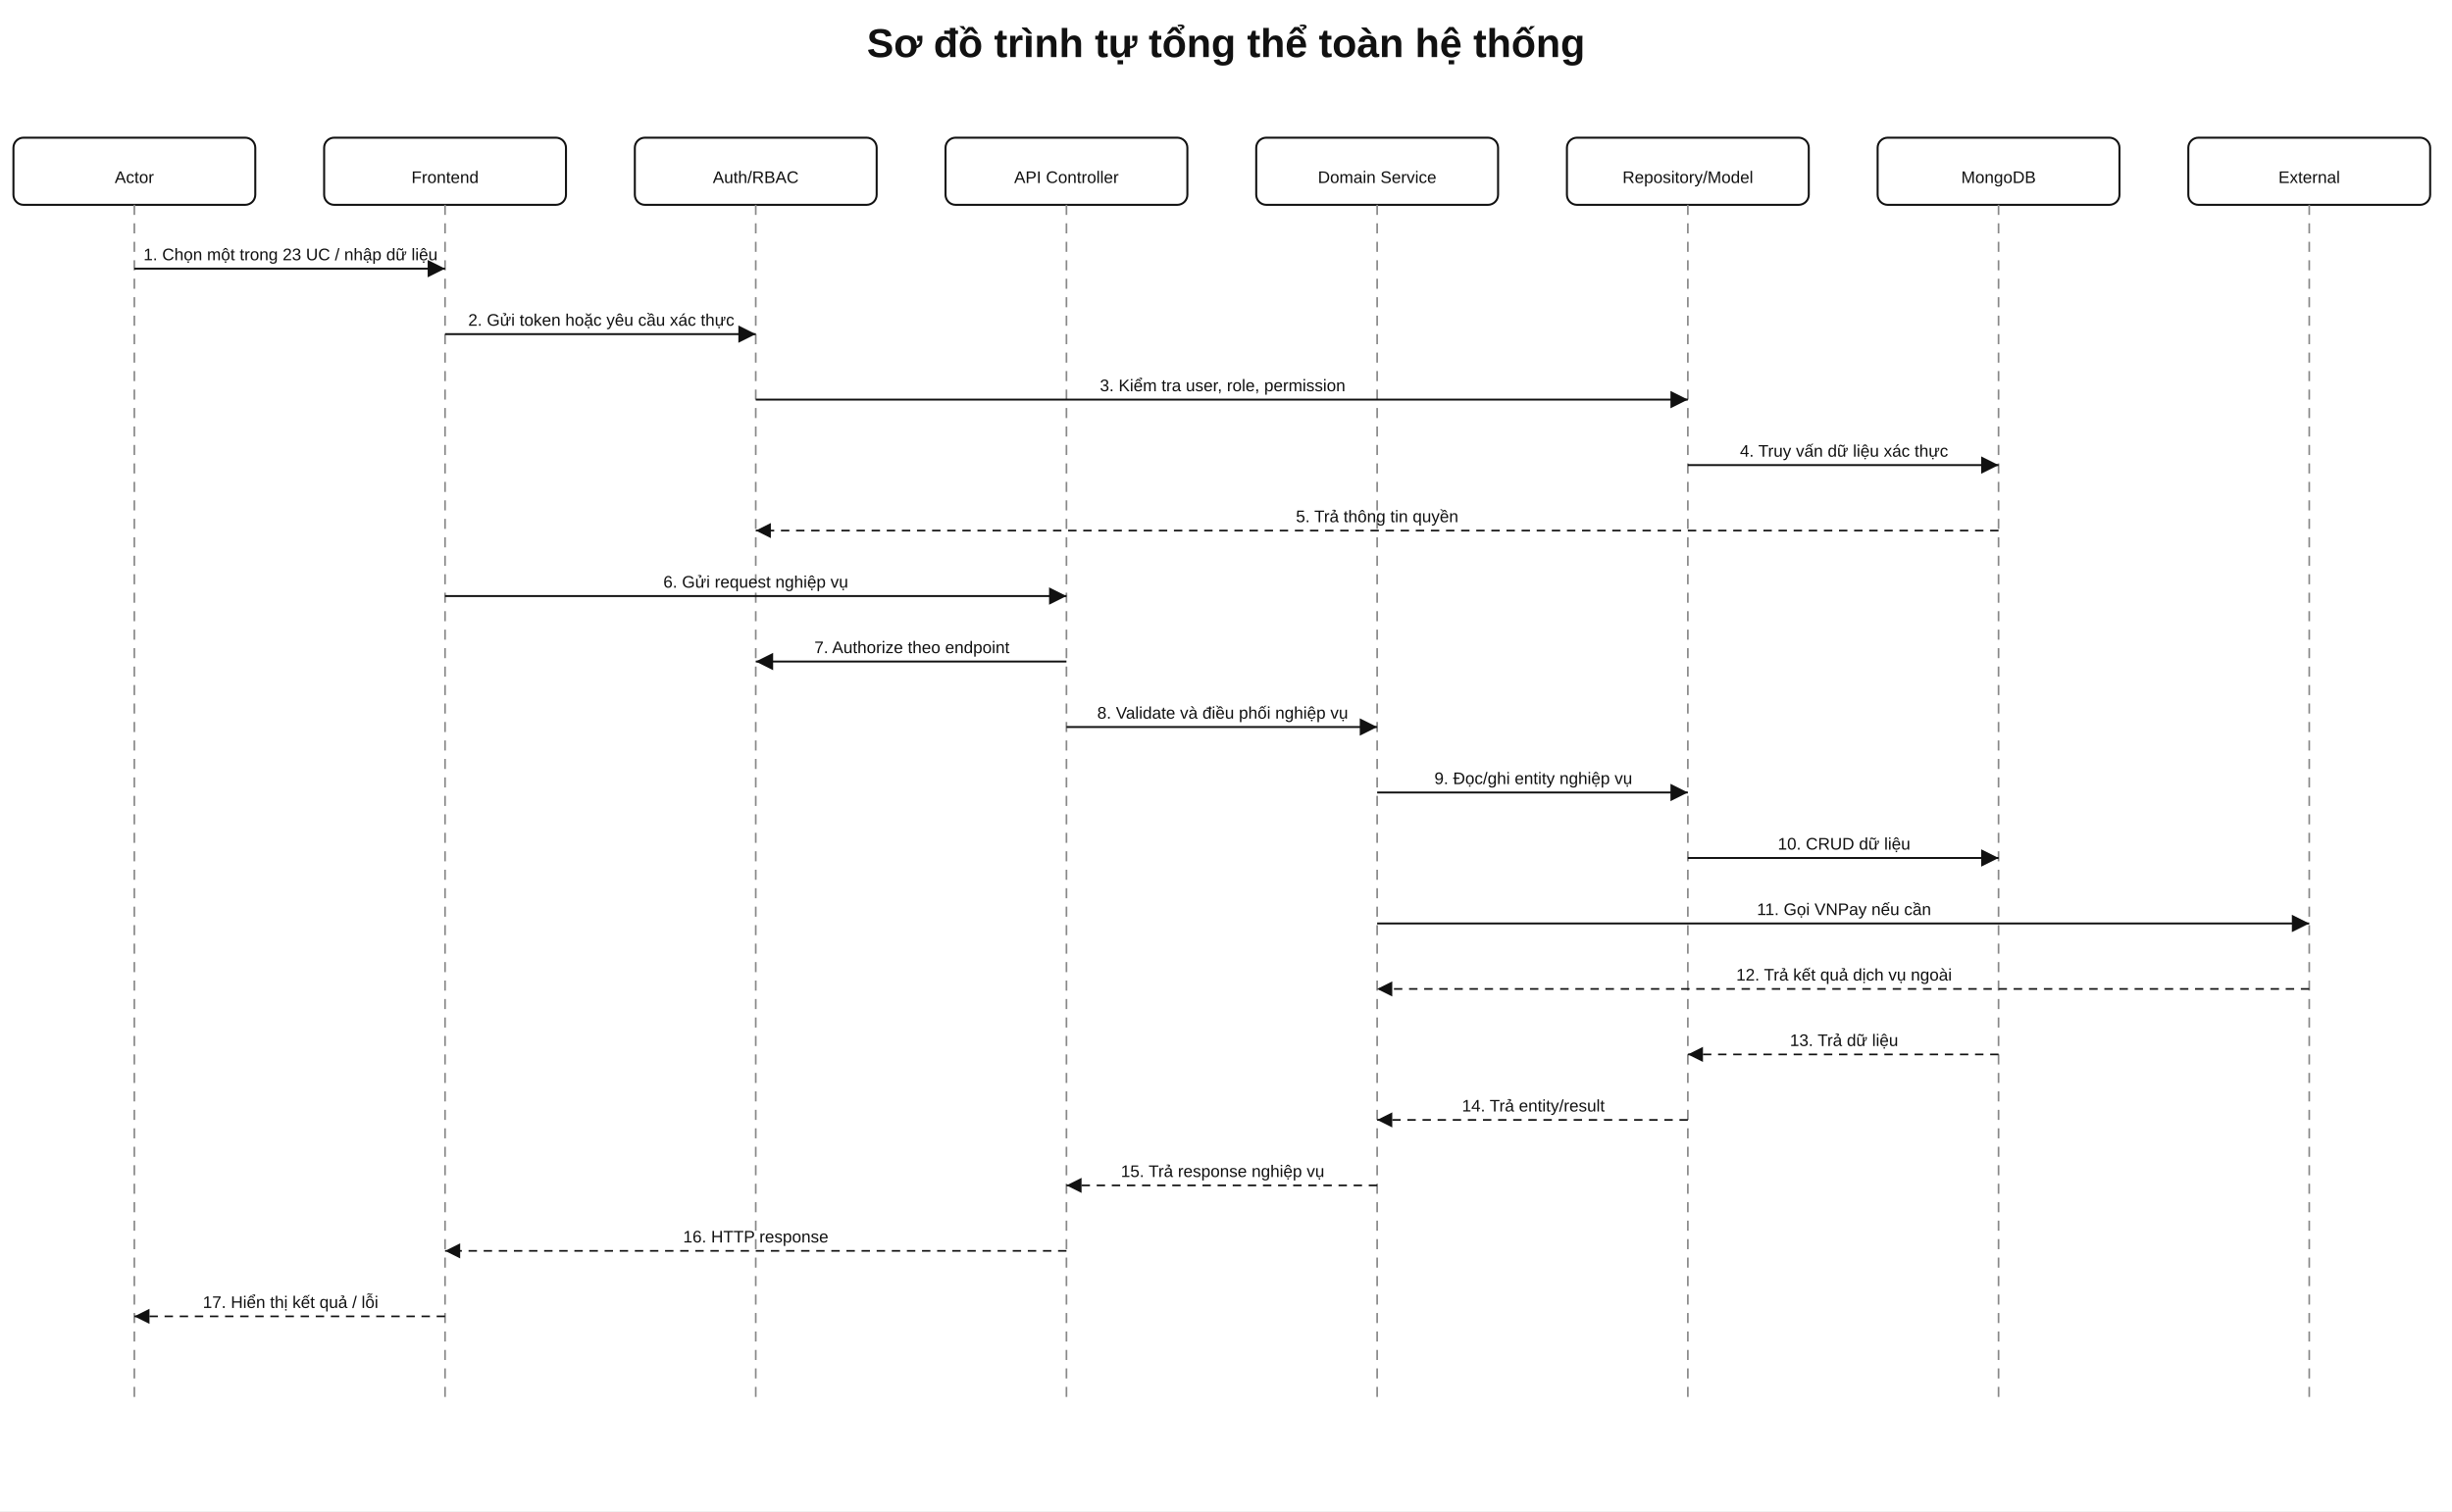
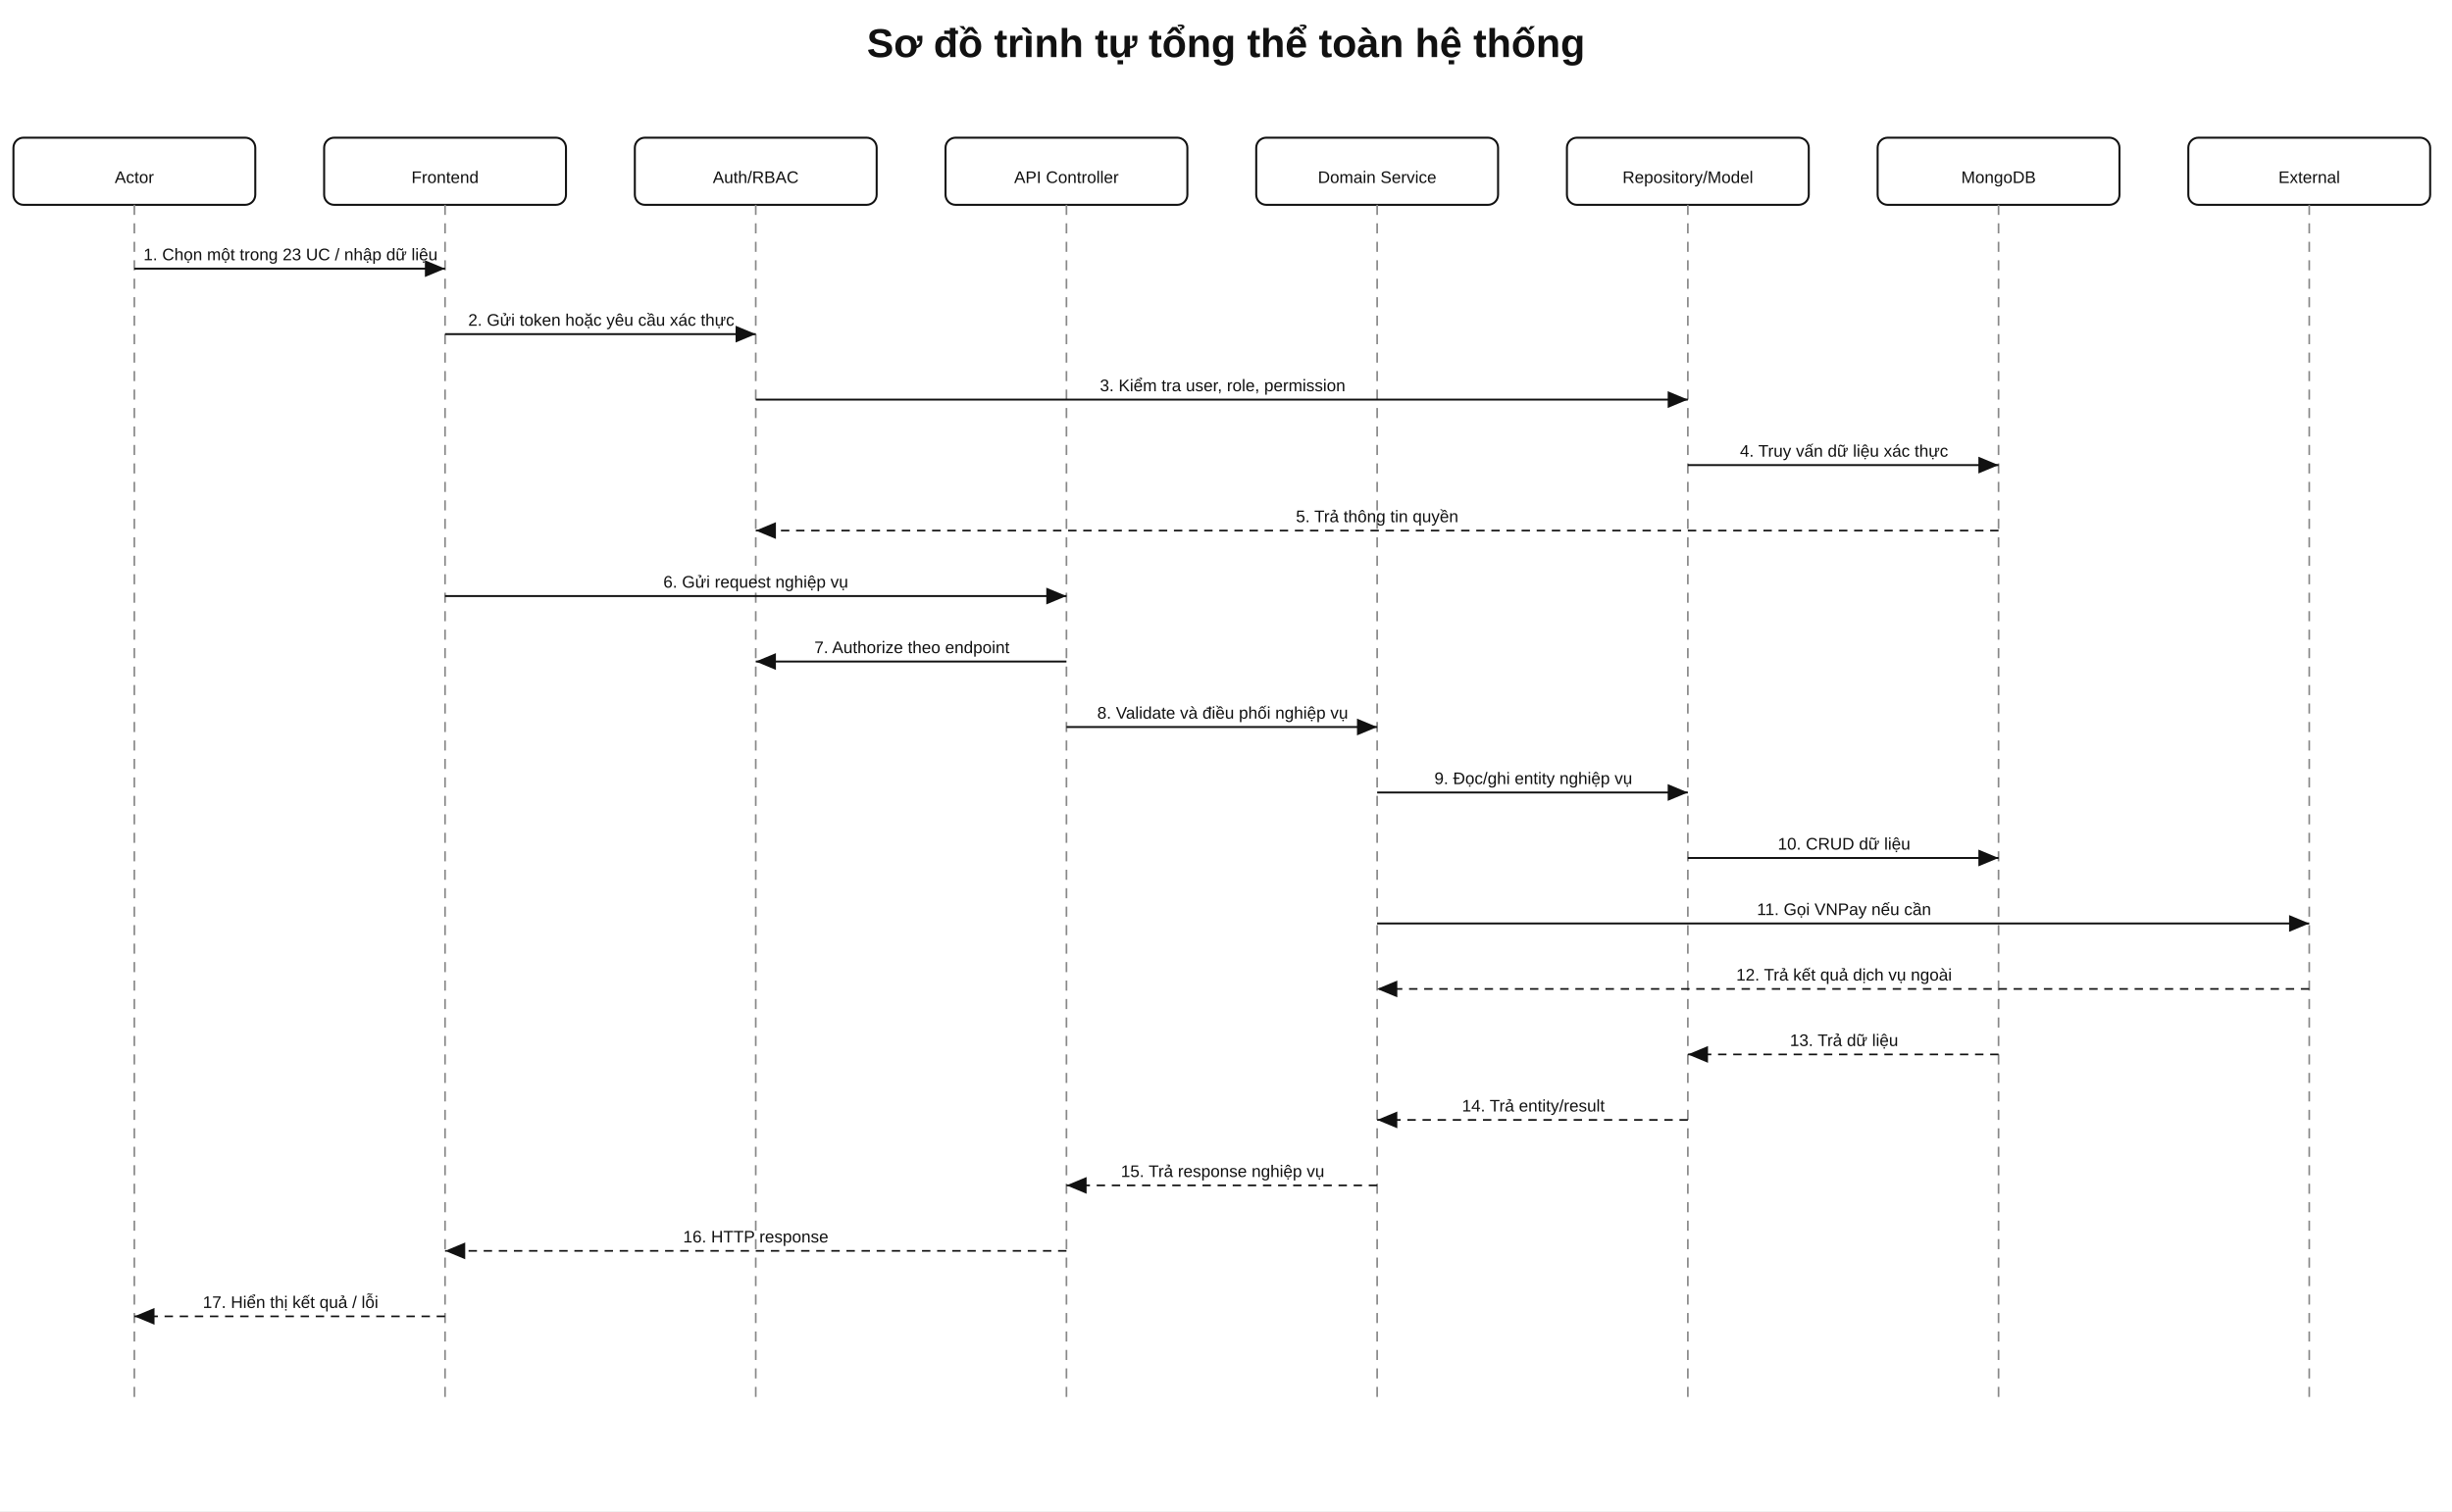
<svg xmlns="http://www.w3.org/2000/svg" width="1460" height="900" viewBox="0 0 1460 900">
  <defs>
-     <marker id="arrow" markerWidth="9" markerHeight="9" refX="9" refY="4.5" orient="auto" markerUnits="strokeWidth">
-       <path d="M0,0 L9,4.5 L0,9 Z" fill="#111" />
+     <marker id="arrow" viewBox="0 0 12 10" markerWidth="12" markerHeight="10" refX="12" refY="5" orient="auto" markerUnits="userSpaceOnUse">
+       <path d="M0 0 L12 5 L0 10 Z" fill="#111" />
    </marker>
    <style>
      text { font-family: "Segoe UI", Arial, sans-serif; fill: #111; }
      .title { font-size: 24px; font-weight: 700; }
      .label { font-size: 14px; }
      .small { font-size: 12px; }
      .tiny { font-size: 10px; }
      .boundary { fill: #fff; stroke: #111; stroke-width: 1.5; }
      .usecase { fill: #fff; stroke: #111; stroke-width: 1.3; }
      .actor { stroke: #111; stroke-width: 1.25; fill: none; }
      .line { stroke: #111; stroke-width: 1.15; fill: none; marker-end: url(#arrow); }
      .dashed { stroke: #111; stroke-width: 1; stroke-dasharray: 5 4; fill: none; marker-end: url(#arrow); }
      .box { fill: #fff; stroke: #111; stroke-width: 1.25; }
      .soft { fill: #f7f7f7; stroke: #111; stroke-width: 1.1; }
      .decision { fill: #fff; stroke: #111; stroke-width: 1.25; }
      .class { fill: #fff; stroke: #111; stroke-width: 1.2; }
      .classHead { fill: #efefef; stroke: #111; stroke-width: 1.2; }
      .relation { stroke: #111; stroke-width: 1; fill: none; }
      .participant { fill: #fff; stroke: #111; stroke-width: 1.2; }
      .lifeline { stroke: #888; stroke-width: 1; stroke-dasharray: 6 5; }
      .note { fill: #fffbe6; stroke: #111; stroke-width: 1; }
    </style>
  </defs>
  <rect width="100%" height="100%" fill="#fff" />
  <text x="730" y="34" text-anchor="middle" class="title">Sơ đồ trình tự tổng thể toàn hệ thống</text>
  <rect class="participant" x="8" y="82" width="144" height="40" rx="6" />
  <text x="80" y="109" text-anchor="middle" class="tiny">
    <tspan x="80" y="109">Actor</tspan>
  </text>
  <line class="lifeline" x1="80" y1="122" x2="80" y2="835" />
  <rect class="participant" x="193" y="82" width="144" height="40" rx="6" />
  <text x="265" y="109" text-anchor="middle" class="tiny">
    <tspan x="265" y="109">Frontend</tspan>
  </text>
  <line class="lifeline" x1="265" y1="122" x2="265" y2="835" />
  <rect class="participant" x="378" y="82" width="144" height="40" rx="6" />
  <text x="450" y="109" text-anchor="middle" class="tiny">
    <tspan x="450" y="109">Auth/RBAC</tspan>
  </text>
  <line class="lifeline" x1="450" y1="122" x2="450" y2="835" />
  <rect class="participant" x="563" y="82" width="144" height="40" rx="6" />
  <text x="635" y="109" text-anchor="middle" class="tiny">
    <tspan x="635" y="109">API Controller</tspan>
  </text>
  <line class="lifeline" x1="635" y1="122" x2="635" y2="835" />
  <rect class="participant" x="748" y="82" width="144" height="40" rx="6" />
  <text x="820" y="109" text-anchor="middle" class="tiny">
    <tspan x="820" y="109">Domain Service</tspan>
  </text>
  <line class="lifeline" x1="820" y1="122" x2="820" y2="835" />
  <rect class="participant" x="933" y="82" width="144" height="40" rx="6" />
  <text x="1005" y="109" text-anchor="middle" class="tiny">
    <tspan x="1005" y="109">Repository/Model</tspan>
  </text>
  <line class="lifeline" x1="1005" y1="122" x2="1005" y2="835" />
  <rect class="participant" x="1118" y="82" width="144" height="40" rx="6" />
  <text x="1190" y="109" text-anchor="middle" class="tiny">
    <tspan x="1190" y="109">MongoDB</tspan>
  </text>
  <line class="lifeline" x1="1190" y1="122" x2="1190" y2="835" />
  <rect class="participant" x="1303" y="82" width="144" height="40" rx="6" />
  <text x="1375" y="109" text-anchor="middle" class="tiny">
    <tspan x="1375" y="109">External</tspan>
  </text>
  <line class="lifeline" x1="1375" y1="122" x2="1375" y2="835" />
  <path class="line" d="M80 160 L265 160" />
  <text x="173" y="155" text-anchor="middle" class="tiny">1. Chọn một trong 23 UC / nhập dữ liệu</text>
  <path class="line" d="M265 199 L450 199" />
  <text x="358" y="194" text-anchor="middle" class="tiny">2. Gửi token hoặc yêu cầu xác thực</text>
  <path class="line" d="M450 238 L1005 238" />
  <text x="728" y="233" text-anchor="middle" class="tiny">3. Kiểm tra user, role, permission</text>
  <path class="line" d="M1005 277 L1190 277" />
  <text x="1098" y="272" text-anchor="middle" class="tiny">4. Truy vấn dữ liệu xác thực</text>
  <path class="dashed" d="M1190 316 L450 316" />
  <text x="820" y="311" text-anchor="middle" class="tiny">5. Trả thông tin quyền</text>
  <path class="line" d="M265 355 L635 355" />
  <text x="450" y="350" text-anchor="middle" class="tiny">6. Gửi request nghiệp vụ</text>
  <path class="line" d="M635 394 L450 394" />
  <text x="543" y="389" text-anchor="middle" class="tiny">7. Authorize theo endpoint</text>
  <path class="line" d="M635 433 L820 433" />
  <text x="728" y="428" text-anchor="middle" class="tiny">8. Validate và điều phối nghiệp vụ</text>
  <path class="line" d="M820 472 L1005 472" />
  <text x="913" y="467" text-anchor="middle" class="tiny">9. Đọc/ghi entity nghiệp vụ</text>
  <path class="line" d="M1005 511 L1190 511" />
  <text x="1098" y="506" text-anchor="middle" class="tiny">10. CRUD dữ liệu</text>
  <path class="line" d="M820 550 L1375 550" />
  <text x="1098" y="545" text-anchor="middle" class="tiny">11. Gọi VNPay nếu cần</text>
  <path class="dashed" d="M1375 589 L820 589" />
  <text x="1098" y="584" text-anchor="middle" class="tiny">12. Trả kết quả dịch vụ ngoài</text>
  <path class="dashed" d="M1190 628 L1005 628" />
  <text x="1098" y="623" text-anchor="middle" class="tiny">13. Trả dữ liệu</text>
  <path class="dashed" d="M1005 667 L820 667" />
  <text x="913" y="662" text-anchor="middle" class="tiny">14. Trả entity/result</text>
  <path class="dashed" d="M820 706 L635 706" />
  <text x="728" y="701" text-anchor="middle" class="tiny">15. Trả response nghiệp vụ</text>
  <path class="dashed" d="M635 745 L265 745" />
  <text x="450" y="740" text-anchor="middle" class="tiny">16. HTTP response</text>
  <path class="dashed" d="M265 784 L80 784" />
  <text x="173" y="779" text-anchor="middle" class="tiny">17. Hiển thị kết quả / lỗi</text>
</svg>
